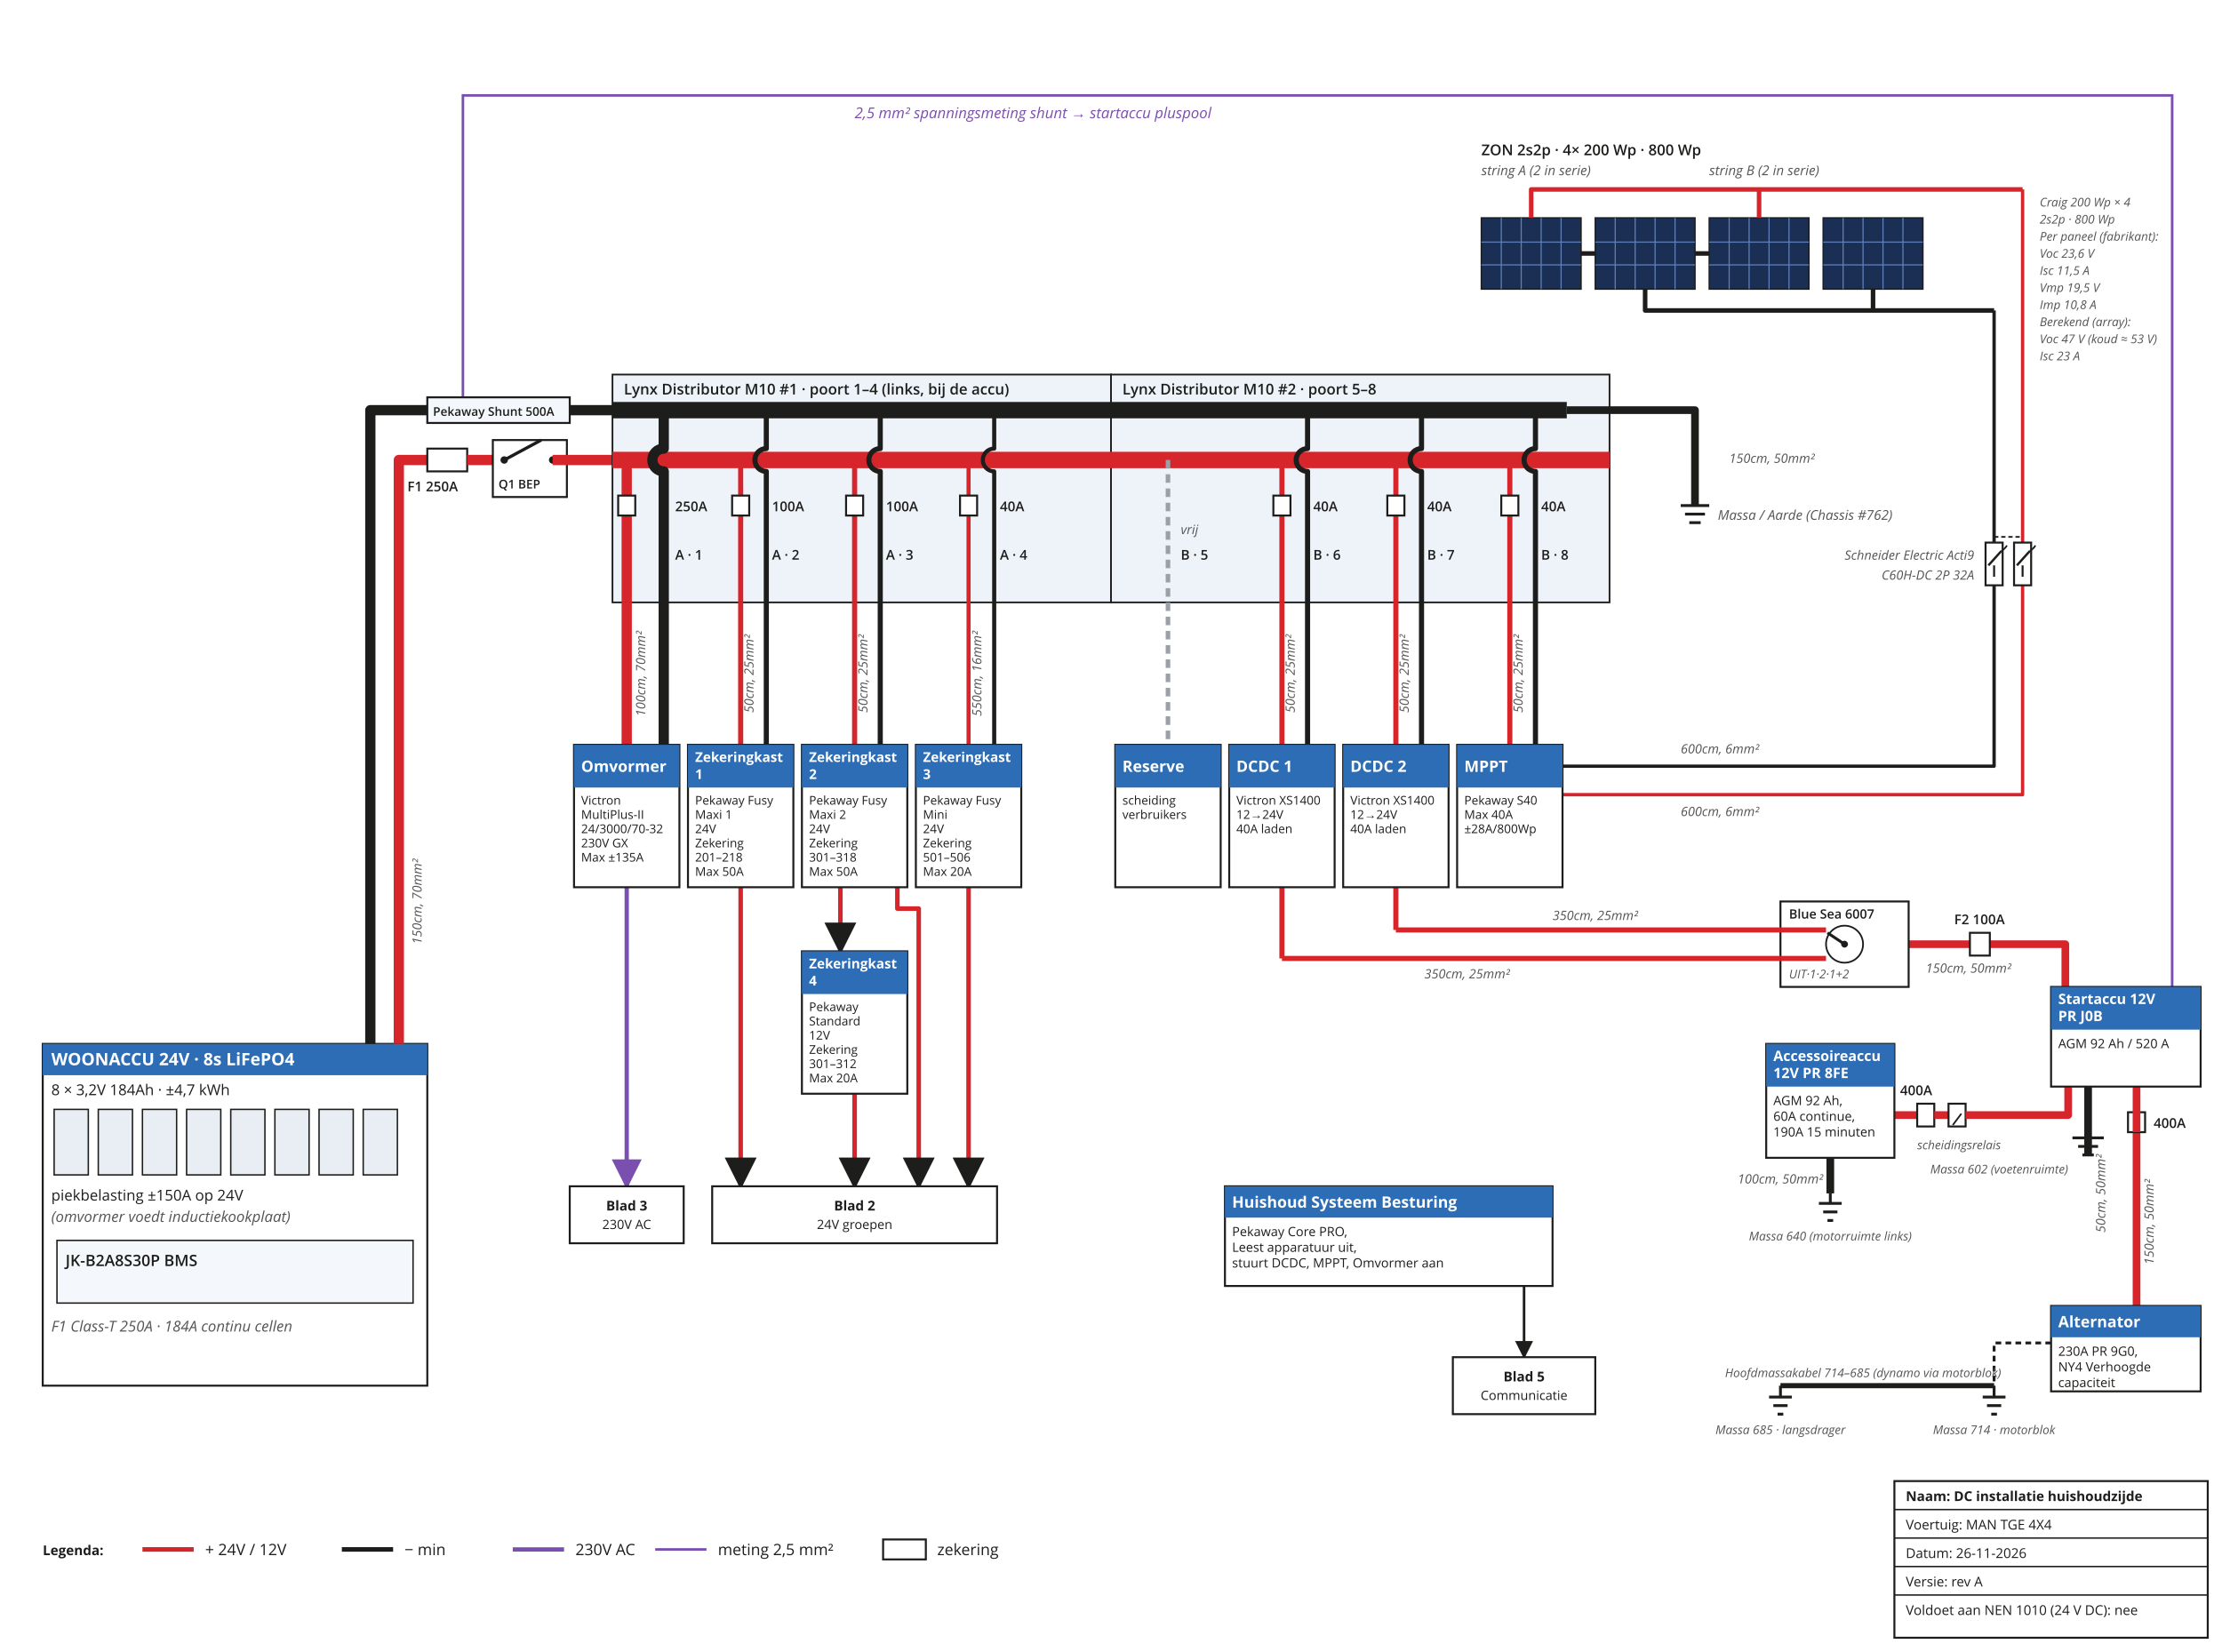
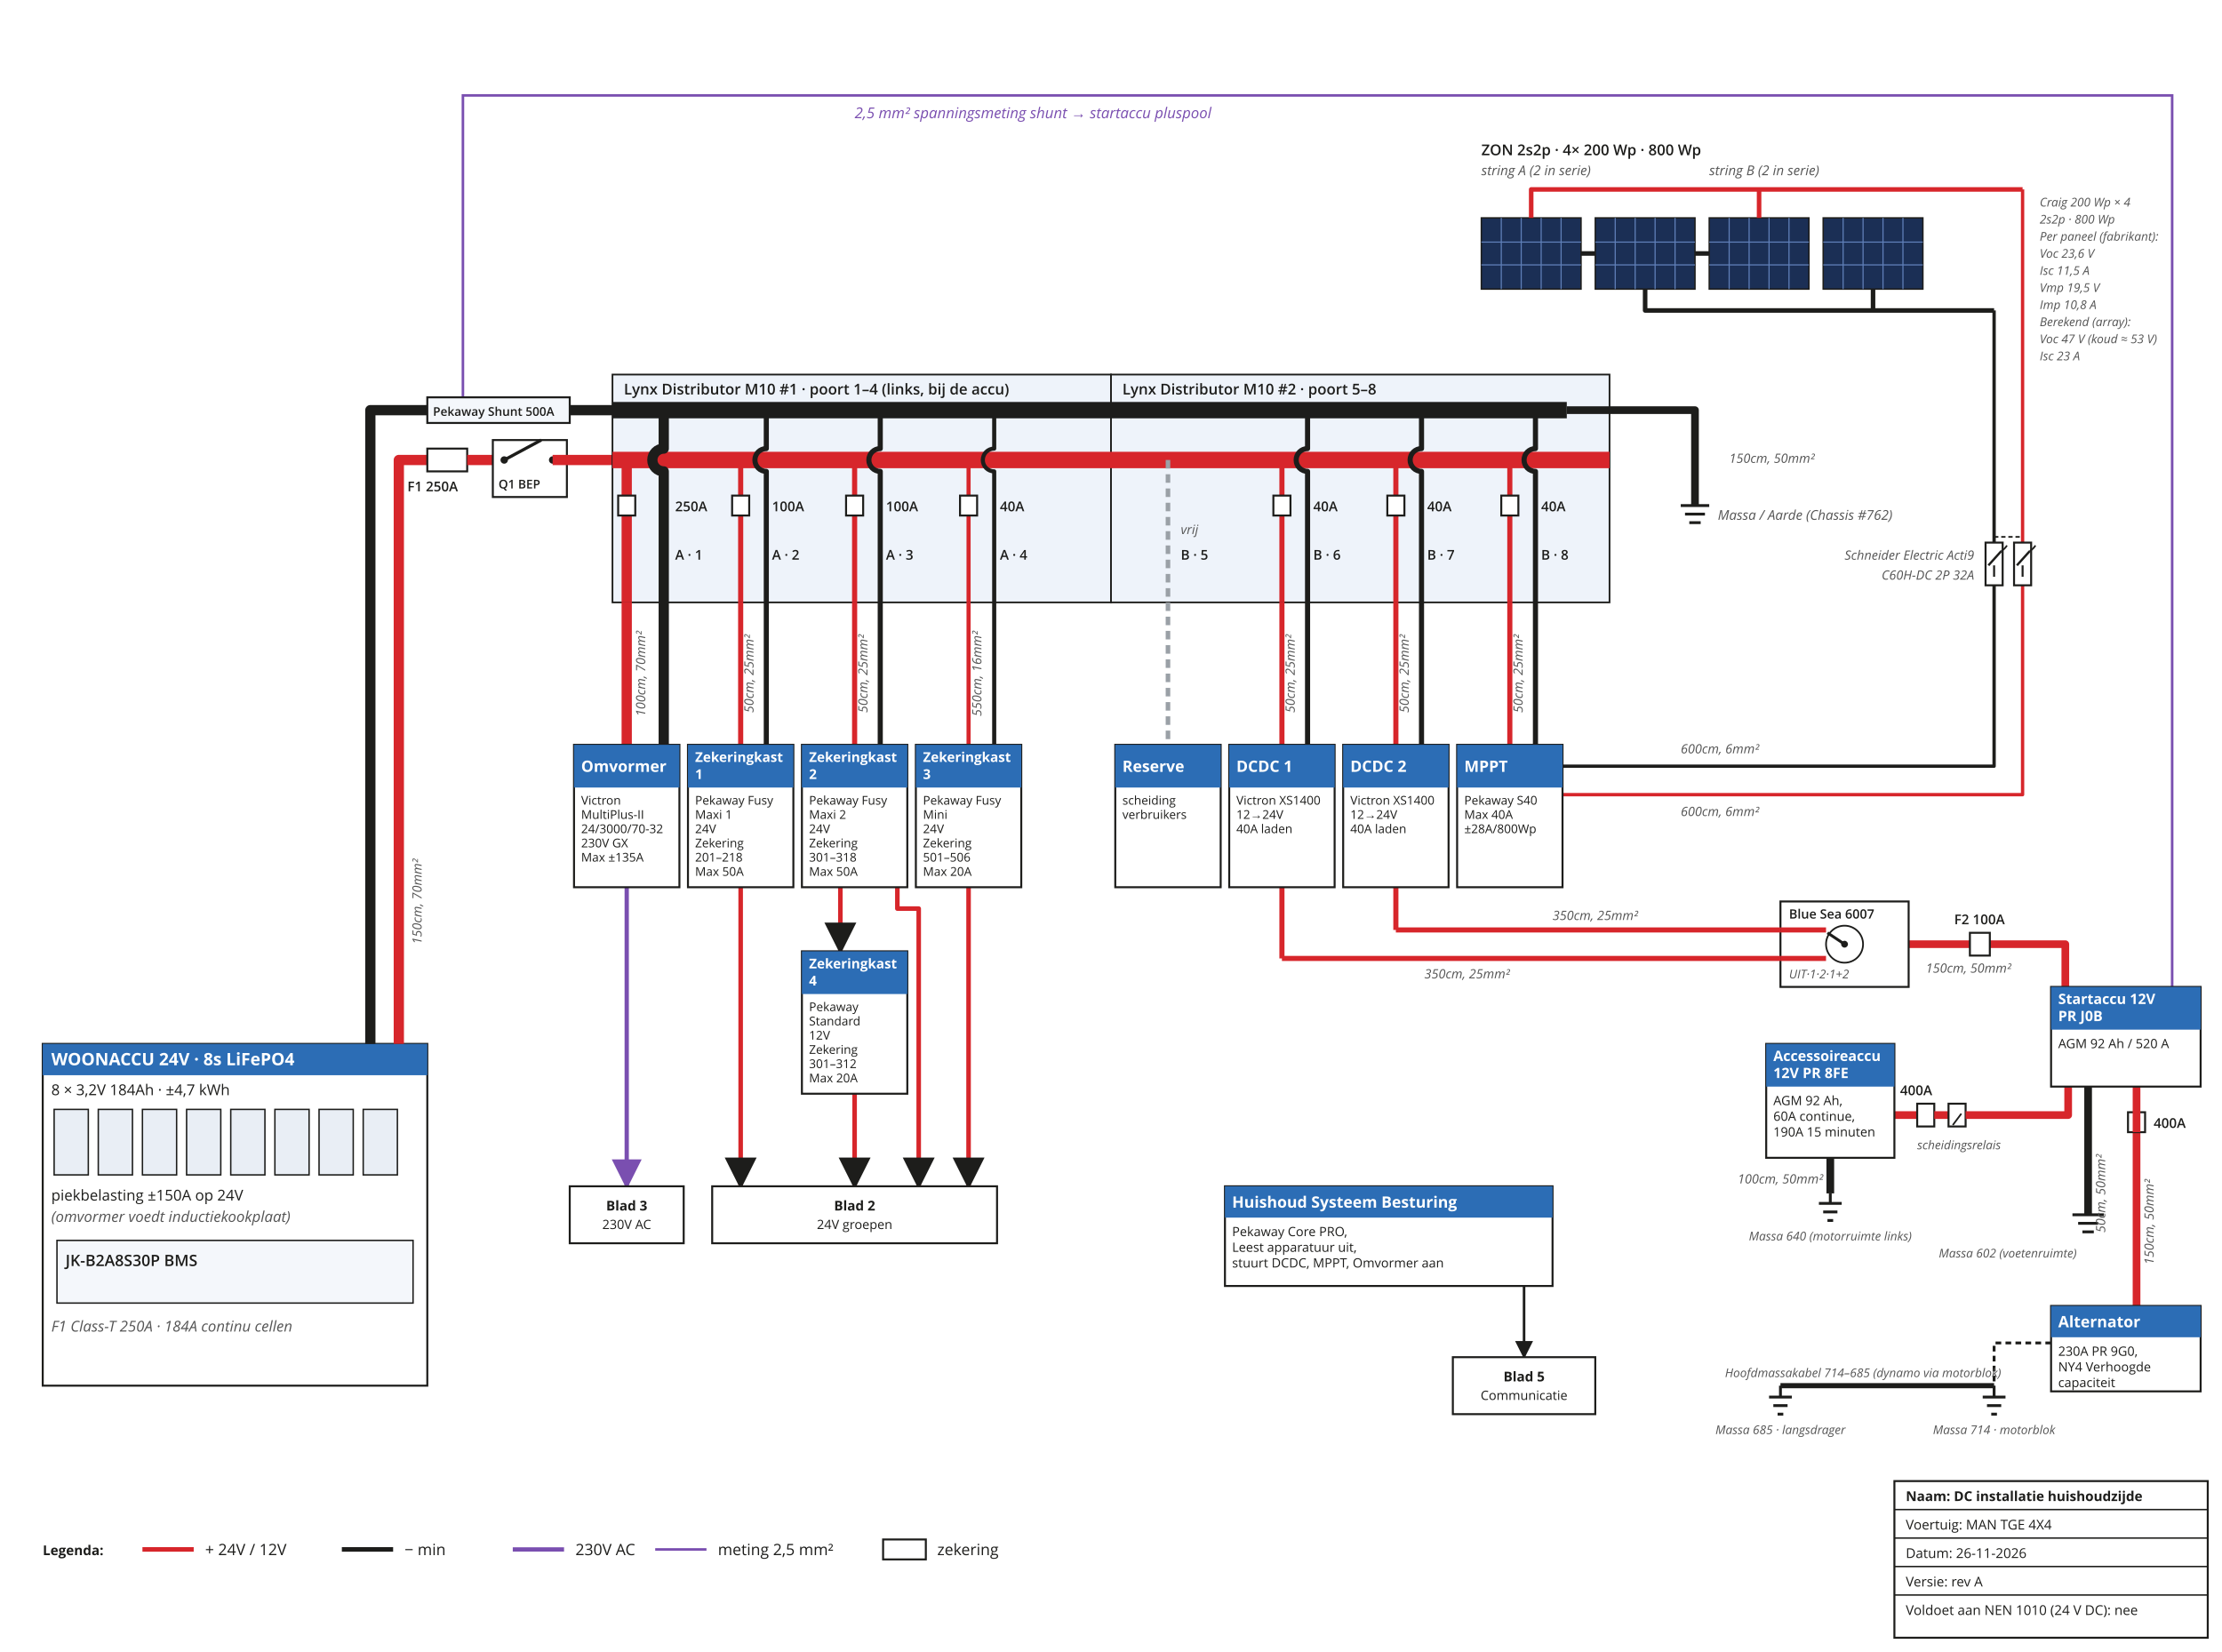
<svg xmlns="http://www.w3.org/2000/svg" viewBox="0 0 1560 1160" role="img" aria-label="Blad 1 energie en laden: woonaccu links onder, Lynx A en B midden met poorten 1 tot 8, zon 2s2p rechtsboven, 12V voertuigdelen rechts.">
  <rect width="100%" height="100%" fill="#fff" />
  <defs>
    <style>.p{stroke:#d7262b;stroke-width:3.2;fill:none;stroke-linejoin:round}
.n{stroke:#1d1d1b;stroke-width:3.2;fill:none;stroke-linejoin:round}
.ac{stroke:#7a4fb0;stroke-width:3;fill:none}
.box{fill:#fff;stroke:#1d1d1b;stroke-width:1.4}
.hd{fill:#2c6db5}
.ht{fill:#fff;font:700 12px 'Open Sans',Arial,sans-serif}
.bt{fill:#1d1d1b;font:400 11px 'Open Sans',Arial,sans-serif}
.lb{fill:#1d1d1b;font:600 11px 'Open Sans',Arial,sans-serif}
.cb{fill:#555;font:italic 400 10.5px 'Open Sans',Arial,sans-serif}
.fz{fill:#fff;stroke:#1d1d1b;stroke-width:1.4}
.fr{fill:#eef3fa;stroke:#1d1d1b;stroke-width:1.2}
.pv{fill:#1b2f55;stroke:#1d1d1b}
</style>
    <marker id="ar" viewBox="0 0 10 10" refX="9" refY="5" markerWidth="7" markerHeight="7" orient="auto-start-reverse">
      <path d="M0 0L10 5L0 10z" fill="#1d1d1b" />
    </marker>
    <marker id="arp" viewBox="0 0 10 10" refX="9" refY="5" markerWidth="7" markerHeight="7" orient="auto-start-reverse">
      <path d="M0 0L10 5L0 10z" fill="#7a4fb0" />
    </marker>
    <g id="pvp">
      <rect width="70" height="50" class="pv" />
      <path d="M0 17H70M0 33H70M14 0V50M28 0V50M42 0V50M56 0V50" stroke="#5f7fb8" stroke-width=".8" />
    </g>
  </defs>
  <g transform="translate(0,93)">
    <use href="#pvp" x="1040" y="60" />
    <use href="#pvp" x="1120" y="60" />
    <use href="#pvp" x="1200" y="60" />
    <use href="#pvp" x="1280" y="60" />
    <path d="M1110 85H1120" class="n" />
    <path d="M1190 85H1200" class="n" />
    <path d="M1075 60V40H1420" class="p" />
    <path d="M1155 110V125H1400" class="n" />
    <path d="M1235 60V40" class="p" />
    <path d="M1315 110V125" class="n" />
    <text x="1432" y="52" class="cb" style="font-size:8.5px">Craig 200 Wp × 4</text>
    <text x="1432" y="64" class="cb" style="font-size:8.5px">2s2p · 800 Wp</text>
    <text x="1432" y="76" class="cb" style="font-size:8.5px">Per paneel (fabrikant):</text>
    <text x="1432" y="88" class="cb" style="font-size:8.5px">Voc 23,6 V</text>
    <text x="1432" y="100" class="cb" style="font-size:8.5px">Isc 11,5 A</text>
    <text x="1432" y="112" class="cb" style="font-size:8.5px">Vmp 19,5 V</text>
    <text x="1432" y="124" class="cb" style="font-size:8.5px">Imp 10,8 A</text>
    <text x="1432" y="136" class="cb" style="font-size:8.5px">Berekend (array):</text>
    <text x="1432" y="148" class="cb" style="font-size:8.5px">Voc 47 V (koud ≈ 53 V)</text>
    <text x="1432" y="160" class="cb" style="font-size:8.5px">Isc 23 A</text>
    <text x="1040" y="30" class="cb" style="font-size:9.5px">string A (2 in serie)</text>
    <text x="1200" y="30" class="cb" style="font-size:9.5px">string B (2 in serie)</text>
    <text x="1040" y="16" class="lb" style="font-size:10.5px">ZON 2s2p · 4× 200 Wp · 800 Wp</text>
    <path d="M1420 40V465H1097" class="p" style="stroke-width:2.34" />
    <text x="1180" y="480" class="cb" style="font-size:9px">600cm, 6mm²</text>
    <path d="M1400 125V445H1097" class="n" style="stroke-width:2.34" />
    <text x="1180" y="436" class="cb" style="font-size:9px">600cm, 6mm²</text>
    <path d="M1400 284H1420" stroke="#1d1d1b" stroke-width="1.2" stroke-dasharray="3 2" />
    <rect x="1394" y="288" width="12" height="30" fill="#fff" stroke="#1d1d1b" stroke-width="1.4" />
    <path d="M1400 312V304" stroke="#1d1d1b" stroke-width="1.4" />
    <path d="M1396 304L1405 294" stroke="#1d1d1b" stroke-width="1.6" />
    <path d="M1405 294Q1408 292 1409 290" stroke="#1d1d1b" stroke-width="1.2" fill="none" />
    <rect x="1414" y="288" width="12" height="30" fill="#fff" stroke="#1d1d1b" stroke-width="1.4" />
    <path d="M1420 312V304" stroke="#1d1d1b" stroke-width="1.4" />
    <path d="M1416 304L1425 294" stroke="#1d1d1b" stroke-width="1.6" />
    <path d="M1425 294Q1428 292 1429 290" stroke="#1d1d1b" stroke-width="1.2" fill="none" />
    <path d="M1070 810V860" stroke="#1d1d1b" stroke-width="1.8" marker-end="url(#ar)" />
    <rect x="1020" y="860" width="100" height="40" class="box" />
    <text x="1070" y="877" text-anchor="middle" class="ht" style="font-size:9.5px;fill:#1d1d1b">Blad 5</text>
    <text x="1070" y="890" text-anchor="middle" class="bt" style="font-size:9px">Communicatie</text>
    <text x="1386" y="300" class="cb" style="font-size:9px" text-anchor="end">Schneider Electric Acti9</text>
    <text x="1386" y="314" class="cb" style="font-size:9px" text-anchor="end">C60H-DC 2P 32A</text>
    <path d="M325 187V-26H1525V600" stroke="#7a4fb0" stroke-width="1.8" fill="none" />
    <text x="600" y="-10" class="cb" style="fill:#7a4fb0">2,5 mm² spanningsmeting shunt → startaccu pluspool</text>
    <rect x="30" y="640" width="270" height="240" class="box" />
    <rect x="30" y="640" width="270" height="22" class="hd" />
    <text x="36" y="655" class="ht">WOONACCU 24V · 8s LiFePO4</text>
    <text x="36" y="676" class="bt" style="font-size:10.5px">8 × 3,2V 184Ah · ±4,7 kWh</text>
    <rect x="38" y="686" width="24" height="46" fill="#e9eef5" stroke="#1d1d1b" />
    <rect x="69" y="686" width="24" height="46" fill="#e9eef5" stroke="#1d1d1b" />
    <rect x="100" y="686" width="24" height="46" fill="#e9eef5" stroke="#1d1d1b" />
    <rect x="131" y="686" width="24" height="46" fill="#e9eef5" stroke="#1d1d1b" />
    <rect x="162" y="686" width="24" height="46" fill="#e9eef5" stroke="#1d1d1b" />
    <rect x="193" y="686" width="24" height="46" fill="#e9eef5" stroke="#1d1d1b" />
    <rect x="224" y="686" width="24" height="46" fill="#e9eef5" stroke="#1d1d1b" />
    <rect x="255" y="686" width="24" height="46" fill="#e9eef5" stroke="#1d1d1b" />
    <text x="36" y="750" class="bt" style="font-size:10.5px">piekbelasting ±150A op 24V</text>
    <text x="36" y="765" class="cb">(omvormer voedt inductiekookplaat)</text>
    <rect x="40" y="778" width="250" height="44" fill="#f4f7fb" stroke="#1d1d1b" />
    <text x="46" y="796" class="lb">JK-B2A8S30P BMS</text>
    <text x="36" y="842" class="cb">F1 Class-T 250A · 184A continu cellen</text>
    <path d="M260 640V195H300" class="n" style="stroke-width:7.2" />
    <path d="M280 640V230H300" class="p" style="stroke-width:7.2" />
    <text transform="translate(296,540) rotate(-90)" text-anchor="middle" class="cb" style="font-size:9px">150cm, 70mm²</text>
    <path d="M400 195H430" class="n" style="stroke-width:7.2" />
    <rect x="300" y="186" width="100" height="18" class="box" style="fill:#f4f7fb" />
    <text x="304" y="199" class="lb" style="font-size:8.5px">Pekaway Shunt 500A</text>
    <rect x="300" y="222" width="28" height="16" class="fz" />
    <text x="286" y="252" class="lb" style="font-size:9.5px">F1 250A</text>
    <path d="M328 230H346" class="p" style="stroke-width:7.2" />
    <rect x="346" y="216" width="52" height="40" fill="none" stroke="#1d1d1b" stroke-width="1.4" />
    <circle cx="354" cy="230" r="2.6" fill="#1d1d1b" />
    <circle cx="388" cy="230" r="2.6" fill="#1d1d1b" />
    <path d="M354 230L380 216" stroke="#1d1d1b" stroke-width="2.2" />
    <path d="M388 230H430" class="p" style="stroke-width:7.2" />
    <text x="350" y="250" class="lb" style="font-size:8.5px">Q1 BEP</text>
    <rect x="430" y="170" width="350" height="160" class="fr" />
    <text x="438" y="184" class="lb" style="font-size:10.5px">Lynx Distributor M10 #1 · poort 1–4 (links, bij de accu)</text>
    <rect x="780" y="170" width="350" height="160" class="fr" />
    <text x="788" y="184" class="lb" style="font-size:10.5px">Lynx Distributor M10 #2 · poort 5–8</text>
    <path d="M430 195H1100" class="n" style="stroke-width:11.5" />
    <path d="M430 230H1130" class="p" style="stroke-width:11.5" />
    <path d="M1100 195H1190V262" class="n" style="stroke-width:5.4" />
    <text x="1214" y="232" class="cb" style="font-size:9px">150cm, 50mm²</text>
    <path d="M1180 262H1200M1183 268H1197M1186 274H1194" stroke="#1d1d1b" stroke-width="2" />
    <text x="1206" y="272" class="cb" style="font-size:9.5px">Massa / Aarde (Chassis #762)</text>
    <path d="M466 430V238a8 8 0 0 1 0-16V195" class="n" style="stroke-width:7.2" />
    <path d="M538 430V238a8 8 0 0 1 0-16V195" class="n" style="stroke-width:3.6" />
    <path d="M618 430V238a8 8 0 0 1 0-16V195" class="n" style="stroke-width:3.6" />
    <path d="M698 430V238a8 8 0 0 1 0-16V195" class="n" style="stroke-width:2.88" />
    <path d="M918 430V238a8 8 0 0 1 0-16V195" class="n" style="stroke-width:3.6" />
    <path d="M998 430V238a8 8 0 0 1 0-16V195" class="n" style="stroke-width:3.6" />
    <path d="M1078 430V238a8 8 0 0 1 0-16V195" class="n" style="stroke-width:3.6" />
    <path d="M440 230V330" class="p" style="stroke-width:7.2" />
    <rect x="434" y="255" width="12" height="14" class="fz" />
    <text x="474" y="266" class="lb" style="font-size:9.5px">250A</text>
    <text x="474" y="300" class="lb" style="font-size:9.5px">A · 1</text>
    <path d="M440 330V430" class="p" style="stroke-width:7.2" />
    <path d="M520 230V330" class="p" style="stroke-width:3.6" />
    <rect x="514" y="255" width="12" height="14" class="fz" />
    <text x="542" y="266" class="lb" style="font-size:9.5px">100A</text>
    <text x="542" y="300" class="lb" style="font-size:9.5px">A · 2</text>
    <path d="M520 330V430" class="p" style="stroke-width:3.6" />
    <path d="M600 230V330" class="p" style="stroke-width:3.6" />
    <rect x="594" y="255" width="12" height="14" class="fz" />
    <text x="622" y="266" class="lb" style="font-size:9.5px">100A</text>
    <text x="622" y="300" class="lb" style="font-size:9.5px">A · 3</text>
    <path d="M600 330V430" class="p" style="stroke-width:3.6" />
    <path d="M680 230V330" class="p" style="stroke-width:2.88" />
    <rect x="674" y="255" width="12" height="14" class="fz" />
    <text x="702" y="266" class="lb" style="font-size:9.5px">40A</text>
    <text x="702" y="300" class="lb" style="font-size:9.5px">A · 4</text>
    <path d="M680 330V430" class="p" style="stroke-width:2.88" />
    <path d="M820 230V330" class="p" style="stroke:#9aa0a6;stroke-dasharray:6 4" />
    <text x="829" y="282" class="cb" style="font-size:9px">vrij</text>
    <text x="829" y="300" class="lb" style="font-size:9.5px">B · 5</text>
    <path d="M820 330V430" class="p" style="stroke:#9aa0a6;stroke-dasharray:6 4" />
    <path d="M900 230V330" class="p" style="stroke-width:3.6" />
    <rect x="894" y="255" width="12" height="14" class="fz" />
    <text x="922" y="266" class="lb" style="font-size:9.5px">40A</text>
    <text x="922" y="300" class="lb" style="font-size:9.5px">B · 6</text>
    <path d="M900 330V430" class="p" style="stroke-width:3.6" />
    <path d="M980 230V330" class="p" style="stroke-width:3.6" />
    <rect x="974" y="255" width="12" height="14" class="fz" />
    <text x="1002" y="266" class="lb" style="font-size:9.5px">40A</text>
    <text x="1002" y="300" class="lb" style="font-size:9.5px">B · 7</text>
    <path d="M980 330V430" class="p" style="stroke-width:3.6" />
    <path d="M1060 230V330" class="p" style="stroke-width:3.6" />
    <rect x="1054" y="255" width="12" height="14" class="fz" />
    <text x="1082" y="266" class="lb" style="font-size:9.5px">40A</text>
    <text x="1082" y="300" class="lb" style="font-size:9.5px">B · 8</text>
    <path d="M1060 330V430" class="p" style="stroke-width:3.6" />
    <path d="M440 530V740" class="ac" marker-end="url(#arp)" />
    <path d="M520 530V740" class="p" marker-end="url(#ar)" />
    <path d="M630 530V545H645V740" class="p" marker-end="url(#ar)" />
    <path d="M590 530V575" class="p" marker-end="url(#ar)" />
    <path d="M600 675V740" class="p" marker-end="url(#ar)" />
    <path d="M680 530V740" class="p" marker-end="url(#ar)" />
    <path d="M1450 600V570H1340" class="p" style="stroke-width:5.4" />
    <rect x="1383" y="562" width="14" height="16" class="fz" />
    <text x="1372" y="556" class="lb" style="font-size:9.5px">F2 100A</text>
    <text x="1352" y="590" class="cb" style="font-size:9px">150cm, 50mm²</text>
    <rect x="1250" y="540" width="90" height="60" class="box" />
    <circle cx="1295" cy="570" r="13" fill="#fff" stroke="#1d1d1b" stroke-width="1.2" />
    <circle cx="1295" cy="570" r="2.4" fill="#1d1d1b" />
    <path d="M1295 570L1283 562" stroke="#1d1d1b" stroke-width="2" />
    <text x="1256" y="552" class="lb" style="font-size:9px">Blue Sea 6007</text>
    <text x="1256" y="594" class="cb" style="font-size:8.5px">UIT·1·2·1+2</text>
    <path d="M1250 560H1282" class="p" style="stroke-width:3.6" />
    <path d="M1250 580H1282" class="p" style="stroke-width:3.6" />
    <path d="M980 560V530" class="p" style="stroke-width:3.6" />
    <path d="M980 560H1250" class="p" style="stroke-width:3.6" />
    <path d="M900 580V530" class="p" style="stroke-width:3.6" />
    <path d="M900 580H1250" class="p" style="stroke-width:3.6" />
    <text x="1090" y="553" class="cb" style="font-size:9px">350cm, 25mm²</text>
    <text x="1000" y="594" class="cb" style="font-size:9px">350cm, 25mm²</text>
    <path d="M1330 690H1346" class="p" style="stroke-width:5.4" />
    <rect x="1346" y="682" width="12" height="16" class="fz" />
    <text x="1334" y="676" class="lb" style="font-size:9.5px">400A</text>
    <path d="M1358 690H1368" class="p" style="stroke-width:5.4" />
    <rect x="1368" y="682" width="12" height="16" class="fz" />
    <path d="M1371 697L1377 689" stroke="#1d1d1b" stroke-width="1.2" />
    <text x="1346" y="714" class="cb" style="font-size:8.5px">scheidingsrelais</text>
    <path d="M1380 690H1452V670" class="p" style="stroke-width:5.4" />
-     <path d="M1466 670V718" class="n" style="stroke-width:5.4" />
-     <path d="M1455 706H1477M1459 712H1473M1462 718H1470" stroke="#1d1d1b" stroke-width="2" />
-     <text x="1452" y="731" text-anchor="end" class="cb" style="font-size:8.5px">Massa 602 (voetenruimte)</text>
+     <path d="M1466 670V760" class="n" style="stroke-width:5.4" />
+     <path d="M1455 760H1477M1459 766H1473M1462 772H1470" stroke="#1d1d1b" stroke-width="2" />
+     <text x="1458" y="790" text-anchor="end" class="cb" style="font-size:8.5px">Massa 602 (voetenruimte)</text>
    <path d="M1440 850H1400V880" stroke="#1d1d1b" stroke-width="2" stroke-dasharray="4 3" fill="none" />
    <path d="M1400 880H1250" class="n" style="stroke-width:3.6" />
    <text x="1308" y="874" text-anchor="middle" class="cb" style="font-size:8.5px">Hoofdmassakabel 714–685 (dynamo via motorblok)</text>
    <path d="M1400 880V888M1392 888H1408M1395 894H1405M1398 900H1402" stroke="#1d1d1b" stroke-width="2" />
    <text x="1400" y="914" text-anchor="middle" class="cb" style="font-size:8.5px">Massa 714 · motorblok</text>
    <path d="M1250 880V888M1242 888H1258M1245 894H1255M1248 900H1252" stroke="#1d1d1b" stroke-width="2" />
    <text x="1250" y="914" text-anchor="middle" class="cb" style="font-size:8.5px">Massa 685 · langsdrager</text>
    <path d="M1285 720V745" class="n" style="stroke-width:5.4" />
    <path d="M1285 745V752M1277 752H1293M1280 758H1290M1283 764H1287" stroke="#1d1d1b" stroke-width="2" />
    <text x="1280" y="738" text-anchor="end" class="cb" style="font-size:9px">100cm, 50mm²</text>
    <text x="1285" y="778" text-anchor="middle" class="cb" style="font-size:8.5px">Massa 640 (motorruimte links)</text>
    <path d="M1500 824V688" class="p" style="stroke-width:5.4" />
    <rect x="1494" y="688" width="12" height="14" class="fz" />
    <path d="M1500 702V670" class="p" style="stroke-width:5.4" />
    <text x="1512" y="699" class="lb" style="font-size:9.5px">400A</text>
    <text transform="translate(1478,745) rotate(-90)" text-anchor="middle" class="cb" style="font-size:9px">50cm, 50mm²</text>
    <text transform="translate(1512,765) rotate(-90)" text-anchor="middle" class="cb" style="font-size:9px">150cm, 50mm²</text>
    <g transform="translate(30,987)">
      <text x="0" y="12" class="bt" style="font-size:9.5px;font-weight:700;fill:#1d1d1b">Legenda:</text>
      <g transform="translate(70,0)">
        <path d="M0 8H36" class="p" />
        <text x="44" y="12" class="bt">+ 24V / 12V</text>
        <path d="M140 8H176" class="n" />
        <text x="184" y="12" class="bt">− min</text>
        <path d="M260 8H296" class="ac" />
        <text x="304" y="12" class="bt">230V AC</text>
        <path d="M360 8H396" stroke="#7a4fb0" stroke-width="1.8" />
        <text x="404" y="12" class="bt">meting 2,5 mm²</text>
        <rect x="520" y="1" width="30" height="14" class="fz" />
        <text x="558" y="12" class="bt">zekering</text>
      </g>
    </g>
    <rect x="403" y="430" width="74" height="100" class="box" />
    <rect x="403" y="430" width="74" height="30" class="hd" />
    <text x="408" y="449" class="ht" style="font-size:11px">Omvormer</text>
    <text x="408" y="472" class="bt" style="font-size:8.5px">Victron</text>
    <text x="408" y="482" class="bt" style="font-size:8.5px">MultiPlus-II</text>
    <text x="408" y="492" class="bt" style="font-size:8.5px">24/3000/70-32</text>
    <text x="408" y="502" class="bt" style="font-size:8.5px">230V GX</text>
    <text x="408" y="512" class="bt" style="font-size:8.5px">Max ±135A</text>
    <rect x="483" y="430" width="74" height="100" class="box" />
    <rect x="483" y="430" width="74" height="30" class="hd" />
    <text x="488" y="442" class="ht" style="font-size:9.5px">Zekeringkast</text>
    <text x="488" y="454" class="ht" style="font-size:9.5px">1</text>
    <text x="488" y="472" class="bt" style="font-size:8.5px">Pekaway Fusy</text>
    <text x="488" y="482" class="bt" style="font-size:8.5px">Maxi 1</text>
    <text x="488" y="492" class="bt" style="font-size:8.5px">24V</text>
    <text x="488" y="502" class="bt" style="font-size:8.5px">Zekering</text>
    <text x="488" y="512" class="bt" style="font-size:8.5px">201–218</text>
    <text x="488" y="522" class="bt" style="font-size:8.5px">Max 50A</text>
    <rect x="563" y="430" width="74" height="100" class="box" />
    <rect x="563" y="430" width="74" height="30" class="hd" />
    <text x="568" y="442" class="ht" style="font-size:9.5px">Zekeringkast</text>
    <text x="568" y="454" class="ht" style="font-size:9.5px">2</text>
    <text x="568" y="472" class="bt" style="font-size:8.5px">Pekaway Fusy</text>
    <text x="568" y="482" class="bt" style="font-size:8.5px">Maxi 2</text>
    <text x="568" y="492" class="bt" style="font-size:8.5px">24V</text>
    <text x="568" y="502" class="bt" style="font-size:8.5px">Zekering</text>
    <text x="568" y="512" class="bt" style="font-size:8.5px">301–318</text>
    <text x="568" y="522" class="bt" style="font-size:8.5px">Max 50A</text>
    <rect x="563" y="575" width="74" height="100" class="box" />
    <rect x="563" y="575" width="74" height="30" class="hd" />
    <text x="568" y="587" class="ht" style="font-size:9.5px">Zekeringkast</text>
    <text x="568" y="599" class="ht" style="font-size:9.5px">4</text>
    <text x="568" y="617" class="bt" style="font-size:8.5px">Pekaway</text>
    <text x="568" y="627" class="bt" style="font-size:8.5px">Standard</text>
    <text x="568" y="637" class="bt" style="font-size:8.5px">12V</text>
    <text x="568" y="647" class="bt" style="font-size:8.5px">Zekering</text>
    <text x="568" y="657" class="bt" style="font-size:8.5px">301–312</text>
    <text x="568" y="667" class="bt" style="font-size:8.5px">Max 20A</text>
    <rect x="643" y="430" width="74" height="100" class="box" />
    <rect x="643" y="430" width="74" height="30" class="hd" />
    <text x="648" y="442" class="ht" style="font-size:9.5px">Zekeringkast</text>
    <text x="648" y="454" class="ht" style="font-size:9.5px">3</text>
    <text x="648" y="472" class="bt" style="font-size:8.5px">Pekaway Fusy</text>
    <text x="648" y="482" class="bt" style="font-size:8.5px">Mini</text>
    <text x="648" y="492" class="bt" style="font-size:8.5px">24V</text>
    <text x="648" y="502" class="bt" style="font-size:8.5px">Zekering</text>
    <text x="648" y="512" class="bt" style="font-size:8.5px">501–506</text>
    <text x="648" y="522" class="bt" style="font-size:8.5px">Max 20A</text>
    <rect x="783" y="430" width="74" height="100" class="box" />
    <rect x="783" y="430" width="74" height="30" class="hd" />
    <text x="788" y="449" class="ht" style="font-size:11px">Reserve</text>
    <text x="788" y="472" class="bt" style="font-size:8.5px">scheiding</text>
    <text x="788" y="482" class="bt" style="font-size:8.5px">verbruikers</text>
    <rect x="863" y="430" width="74" height="100" class="box" />
    <rect x="863" y="430" width="74" height="30" class="hd" />
    <text x="868" y="449" class="ht" style="font-size:11px">DCDC 1</text>
    <text x="868" y="472" class="bt" style="font-size:8.5px">Victron XS1400</text>
    <text x="868" y="482" class="bt" style="font-size:8.5px">12→24V</text>
    <text x="868" y="492" class="bt" style="font-size:8.5px">40A laden</text>
    <rect x="943" y="430" width="74" height="100" class="box" />
    <rect x="943" y="430" width="74" height="30" class="hd" />
    <text x="948" y="449" class="ht" style="font-size:11px">DCDC 2</text>
    <text x="948" y="472" class="bt" style="font-size:8.5px">Victron XS1400</text>
    <text x="948" y="482" class="bt" style="font-size:8.5px">12→24V</text>
    <text x="948" y="492" class="bt" style="font-size:8.5px">40A laden</text>
    <rect x="1023" y="430" width="74" height="100" class="box" />
    <rect x="1023" y="430" width="74" height="30" class="hd" />
    <text x="1028" y="449" class="ht" style="font-size:11px">MPPT</text>
    <text x="1028" y="472" class="bt" style="font-size:8.5px">Pekaway S40</text>
    <text x="1028" y="482" class="bt" style="font-size:8.5px">Max 40A</text>
    <text x="1028" y="492" class="bt" style="font-size:8.5px">±28A/800Wp</text>
    <text transform="translate(453,380) rotate(-90)" text-anchor="middle" class="cb" style="font-size:9px">100cm, 70mm²</text>
    <text transform="translate(529,380) rotate(-90)" text-anchor="middle" class="cb" style="font-size:9px">50cm, 25mm²</text>
    <text transform="translate(609,380) rotate(-90)" text-anchor="middle" class="cb" style="font-size:9px">50cm, 25mm²</text>
    <text transform="translate(689,380) rotate(-90)" text-anchor="middle" class="cb" style="font-size:9px">550cm, 16mm²</text>
    <text transform="translate(909,380) rotate(-90)" text-anchor="middle" class="cb" style="font-size:9px">50cm, 25mm²</text>
    <text transform="translate(989,380) rotate(-90)" text-anchor="middle" class="cb" style="font-size:9px">50cm, 25mm²</text>
    <text transform="translate(1069,380) rotate(-90)" text-anchor="middle" class="cb" style="font-size:9px">50cm, 25mm²</text>
    <rect x="400" y="740" width="80" height="40" class="box" />
    <text x="440" y="757" text-anchor="middle" class="ht" style="font-size:9.5px;fill:#1d1d1b">Blad 3</text>
    <text x="440" y="770" text-anchor="middle" class="bt" style="font-size:9px">230V AC</text>
    <rect x="500" y="740" width="200" height="40" class="box" />
    <text x="600" y="757" text-anchor="middle" class="ht" style="font-size:9.5px;fill:#1d1d1b">Blad 2</text>
    <text x="600" y="770" text-anchor="middle" class="bt" style="font-size:9px">24V groepen</text>
    <rect x="1440" y="600" width="105" height="70" class="box" />
    <rect x="1440" y="600" width="105" height="30" class="hd" />
    <text x="1445" y="612" class="ht" style="font-size:10px">Startaccu 12V</text>
    <text x="1445" y="624" class="ht" style="font-size:10px">PR J0B</text>
    <text x="1445" y="643" class="bt" style="font-size:9px">AGM 92 Ah / 520 A</text>
    <rect x="1240" y="640" width="90" height="80" class="box" />
    <rect x="1240" y="640" width="90" height="30" class="hd" />
    <text x="1245" y="652" class="ht" style="font-size:10px">Accessoireaccu</text>
    <text x="1245" y="664" class="ht" style="font-size:10px">12V PR 8FE</text>
    <text x="1245" y="683" class="bt" style="font-size:9px">AGM 92 Ah,</text>
    <text x="1245" y="694" class="bt" style="font-size:9px">60A continue,</text>
    <text x="1245" y="705" class="bt" style="font-size:9px">190A 15 minuten</text>
    <rect x="1440" y="824" width="105" height="60" class="box" />
    <rect x="1440" y="824" width="105" height="22" class="hd" />
    <text x="1445" y="839" class="ht" style="font-size:11px">Alternator</text>
    <text x="1445" y="859" class="bt" style="font-size:9px">230A PR 9G0,</text>
    <text x="1445" y="870" class="bt" style="font-size:9px">NY4 Verhoogde</text>
    <text x="1445" y="881" class="bt" style="font-size:9px">capaciteit</text>
    <rect x="860" y="740" width="230" height="70" class="box" />
    <rect x="860" y="740" width="230" height="22" class="hd" />
    <text x="865" y="755" class="ht" style="font-size:11px">Huishoud Systeem Besturing</text>
    <text x="865" y="775" class="bt" style="font-size:9px">Pekaway Core PRO,</text>
    <text x="865" y="786" class="bt" style="font-size:9px">Leest apparatuur uit,</text>
    <text x="865" y="797" class="bt" style="font-size:9px">stuurt DCDC, MPPT, Omvormer aan</text>
  </g>
  <g font-family="Open Sans,Arial,sans-serif">
    <rect x="1330" y="1040" width="220" height="110" fill="#fff" stroke="#1d1d1b" stroke-width="1.4" />
    <path d="M1330 1060H1550M1330 1080H1550M1330 1100H1550M1330 1120H1550" stroke="#1d1d1b" stroke-width="1" />
    <text x="1338" y="1054" font-size="9.5" font-weight="700" fill="#1d1d1b">Naam: DC installatie huishoudzijde</text>
    <text x="1338" y="1074" font-size="9.5" fill="#1d1d1b">Voertuig: MAN TGE 4X4</text>
    <text x="1338" y="1094" font-size="9.5" fill="#1d1d1b">Datum: 26-11-2026</text>
    <text x="1338" y="1114" font-size="9.5" fill="#1d1d1b">Versie: rev A</text>
    <text x="1338" y="1134" font-size="9.5" fill="#1d1d1b">Voldoet aan NEN 1010 (24 V DC): nee</text>
  </g>
</svg>
